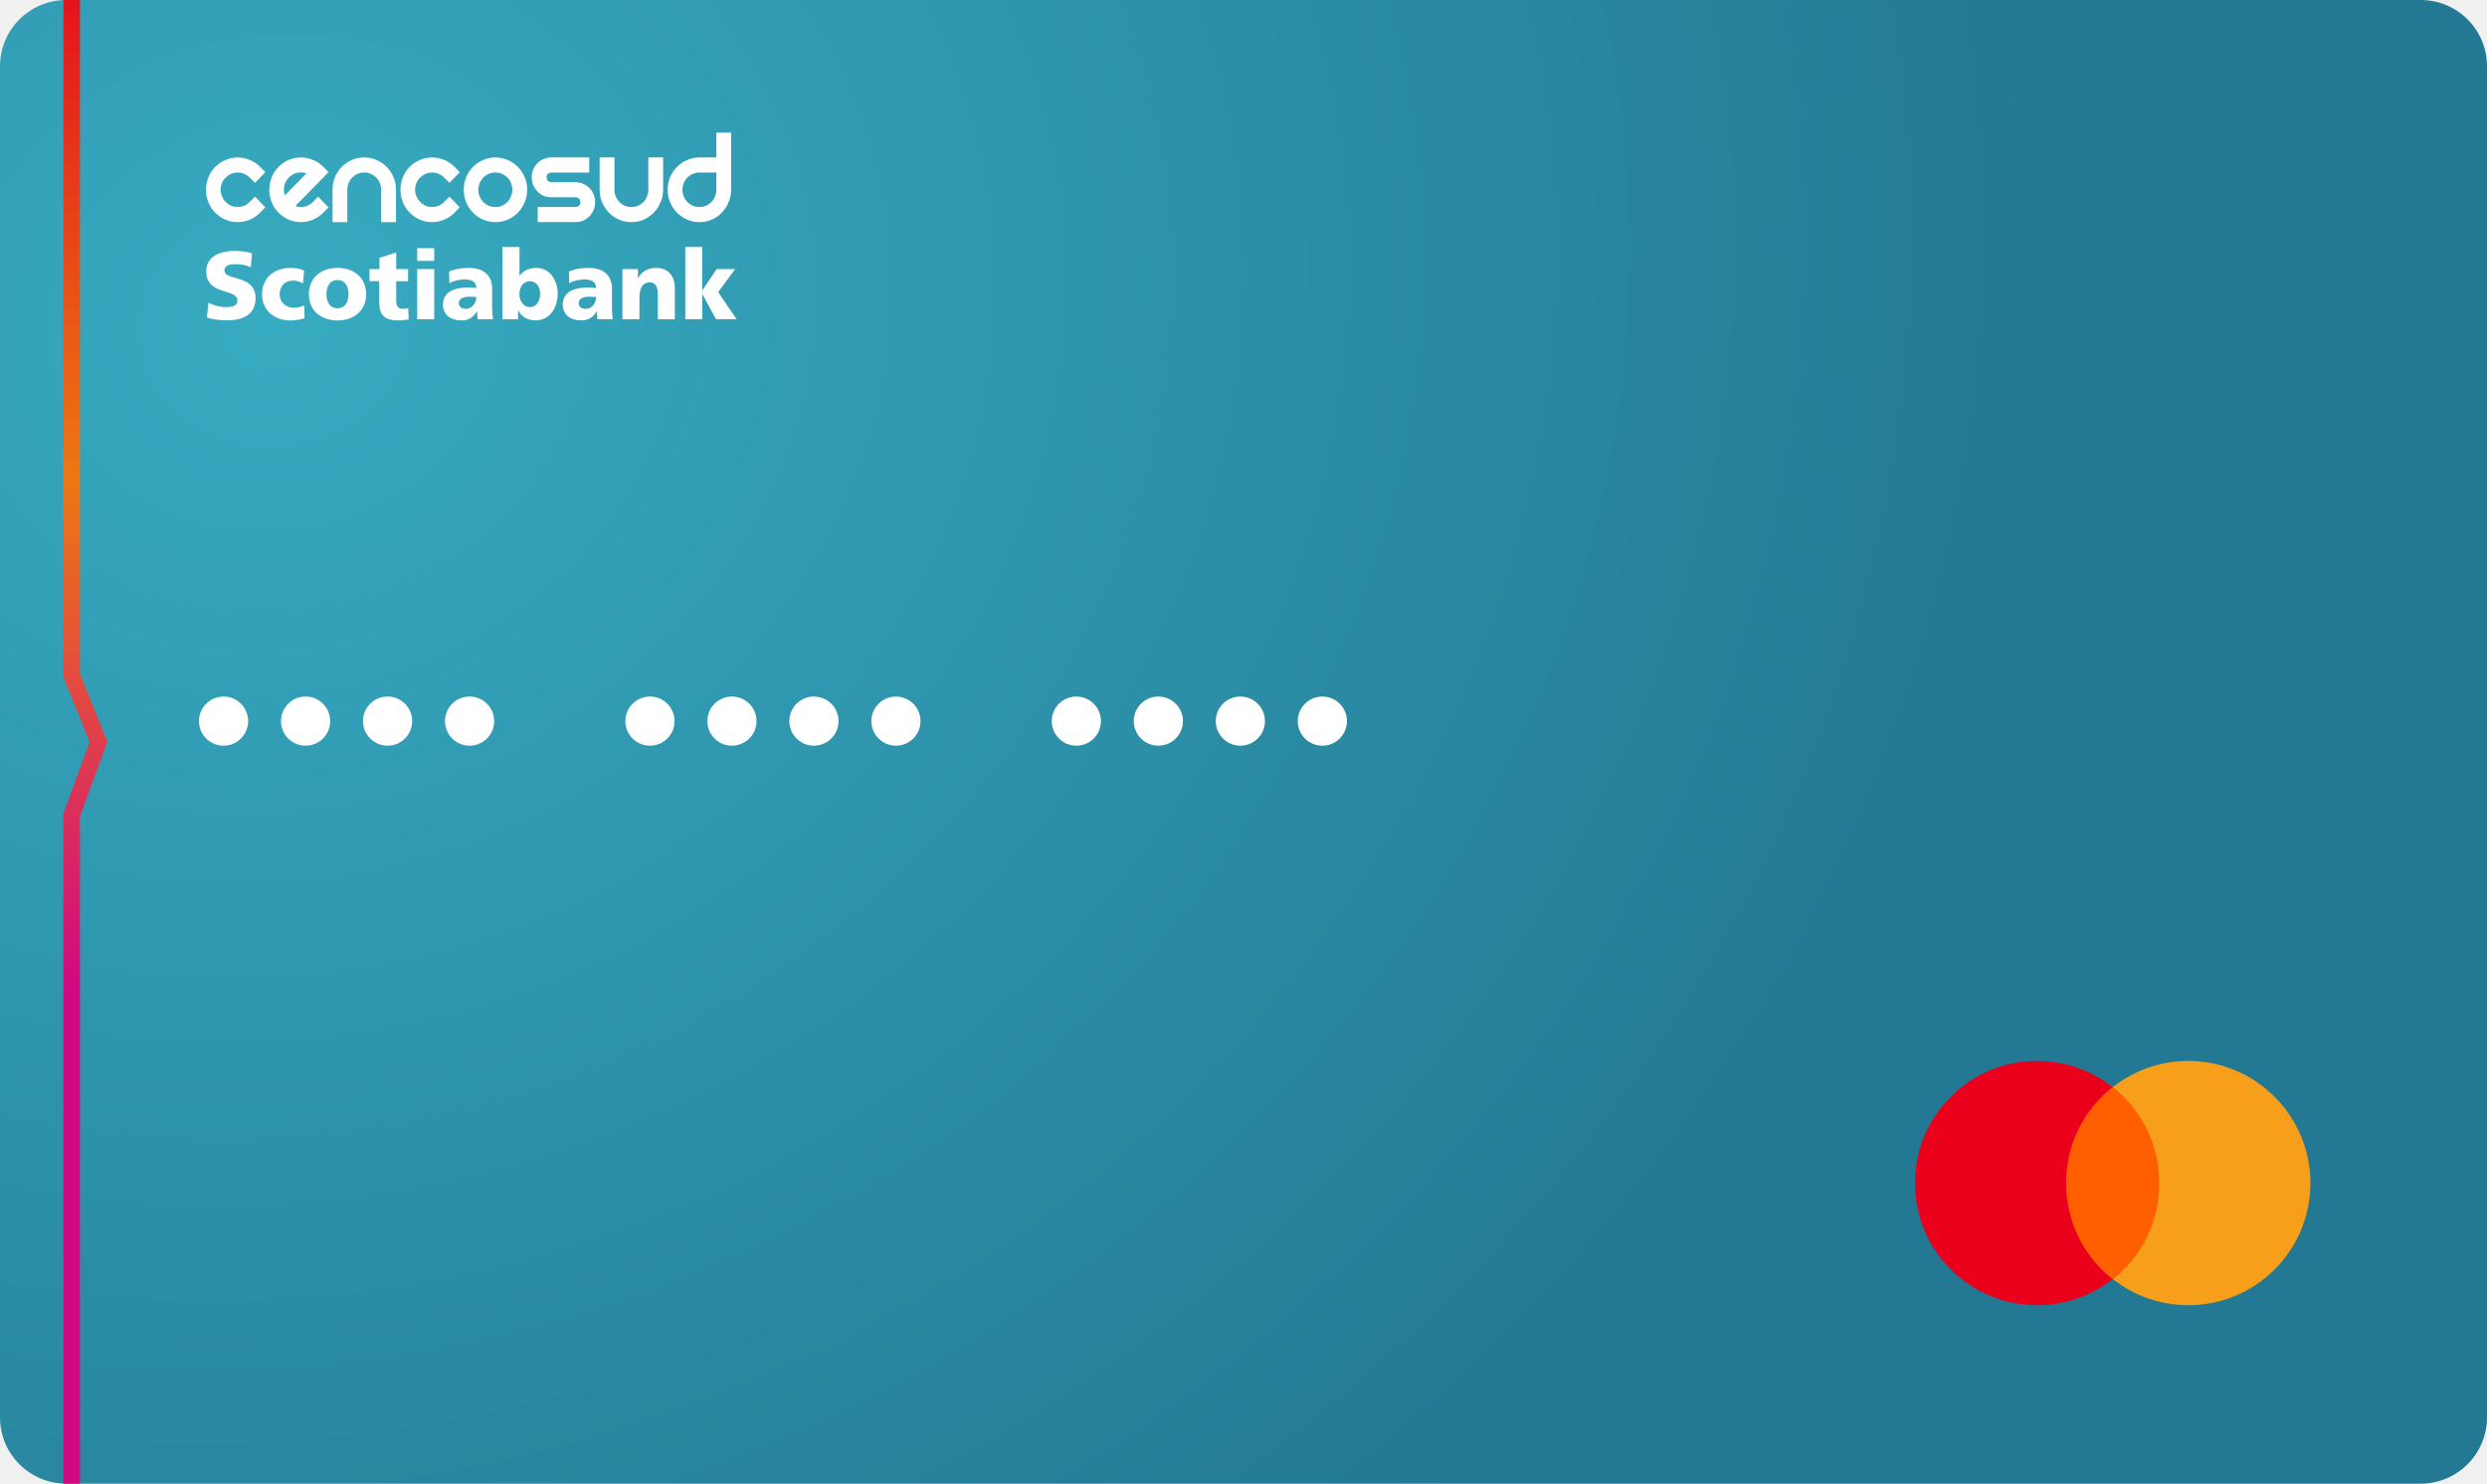
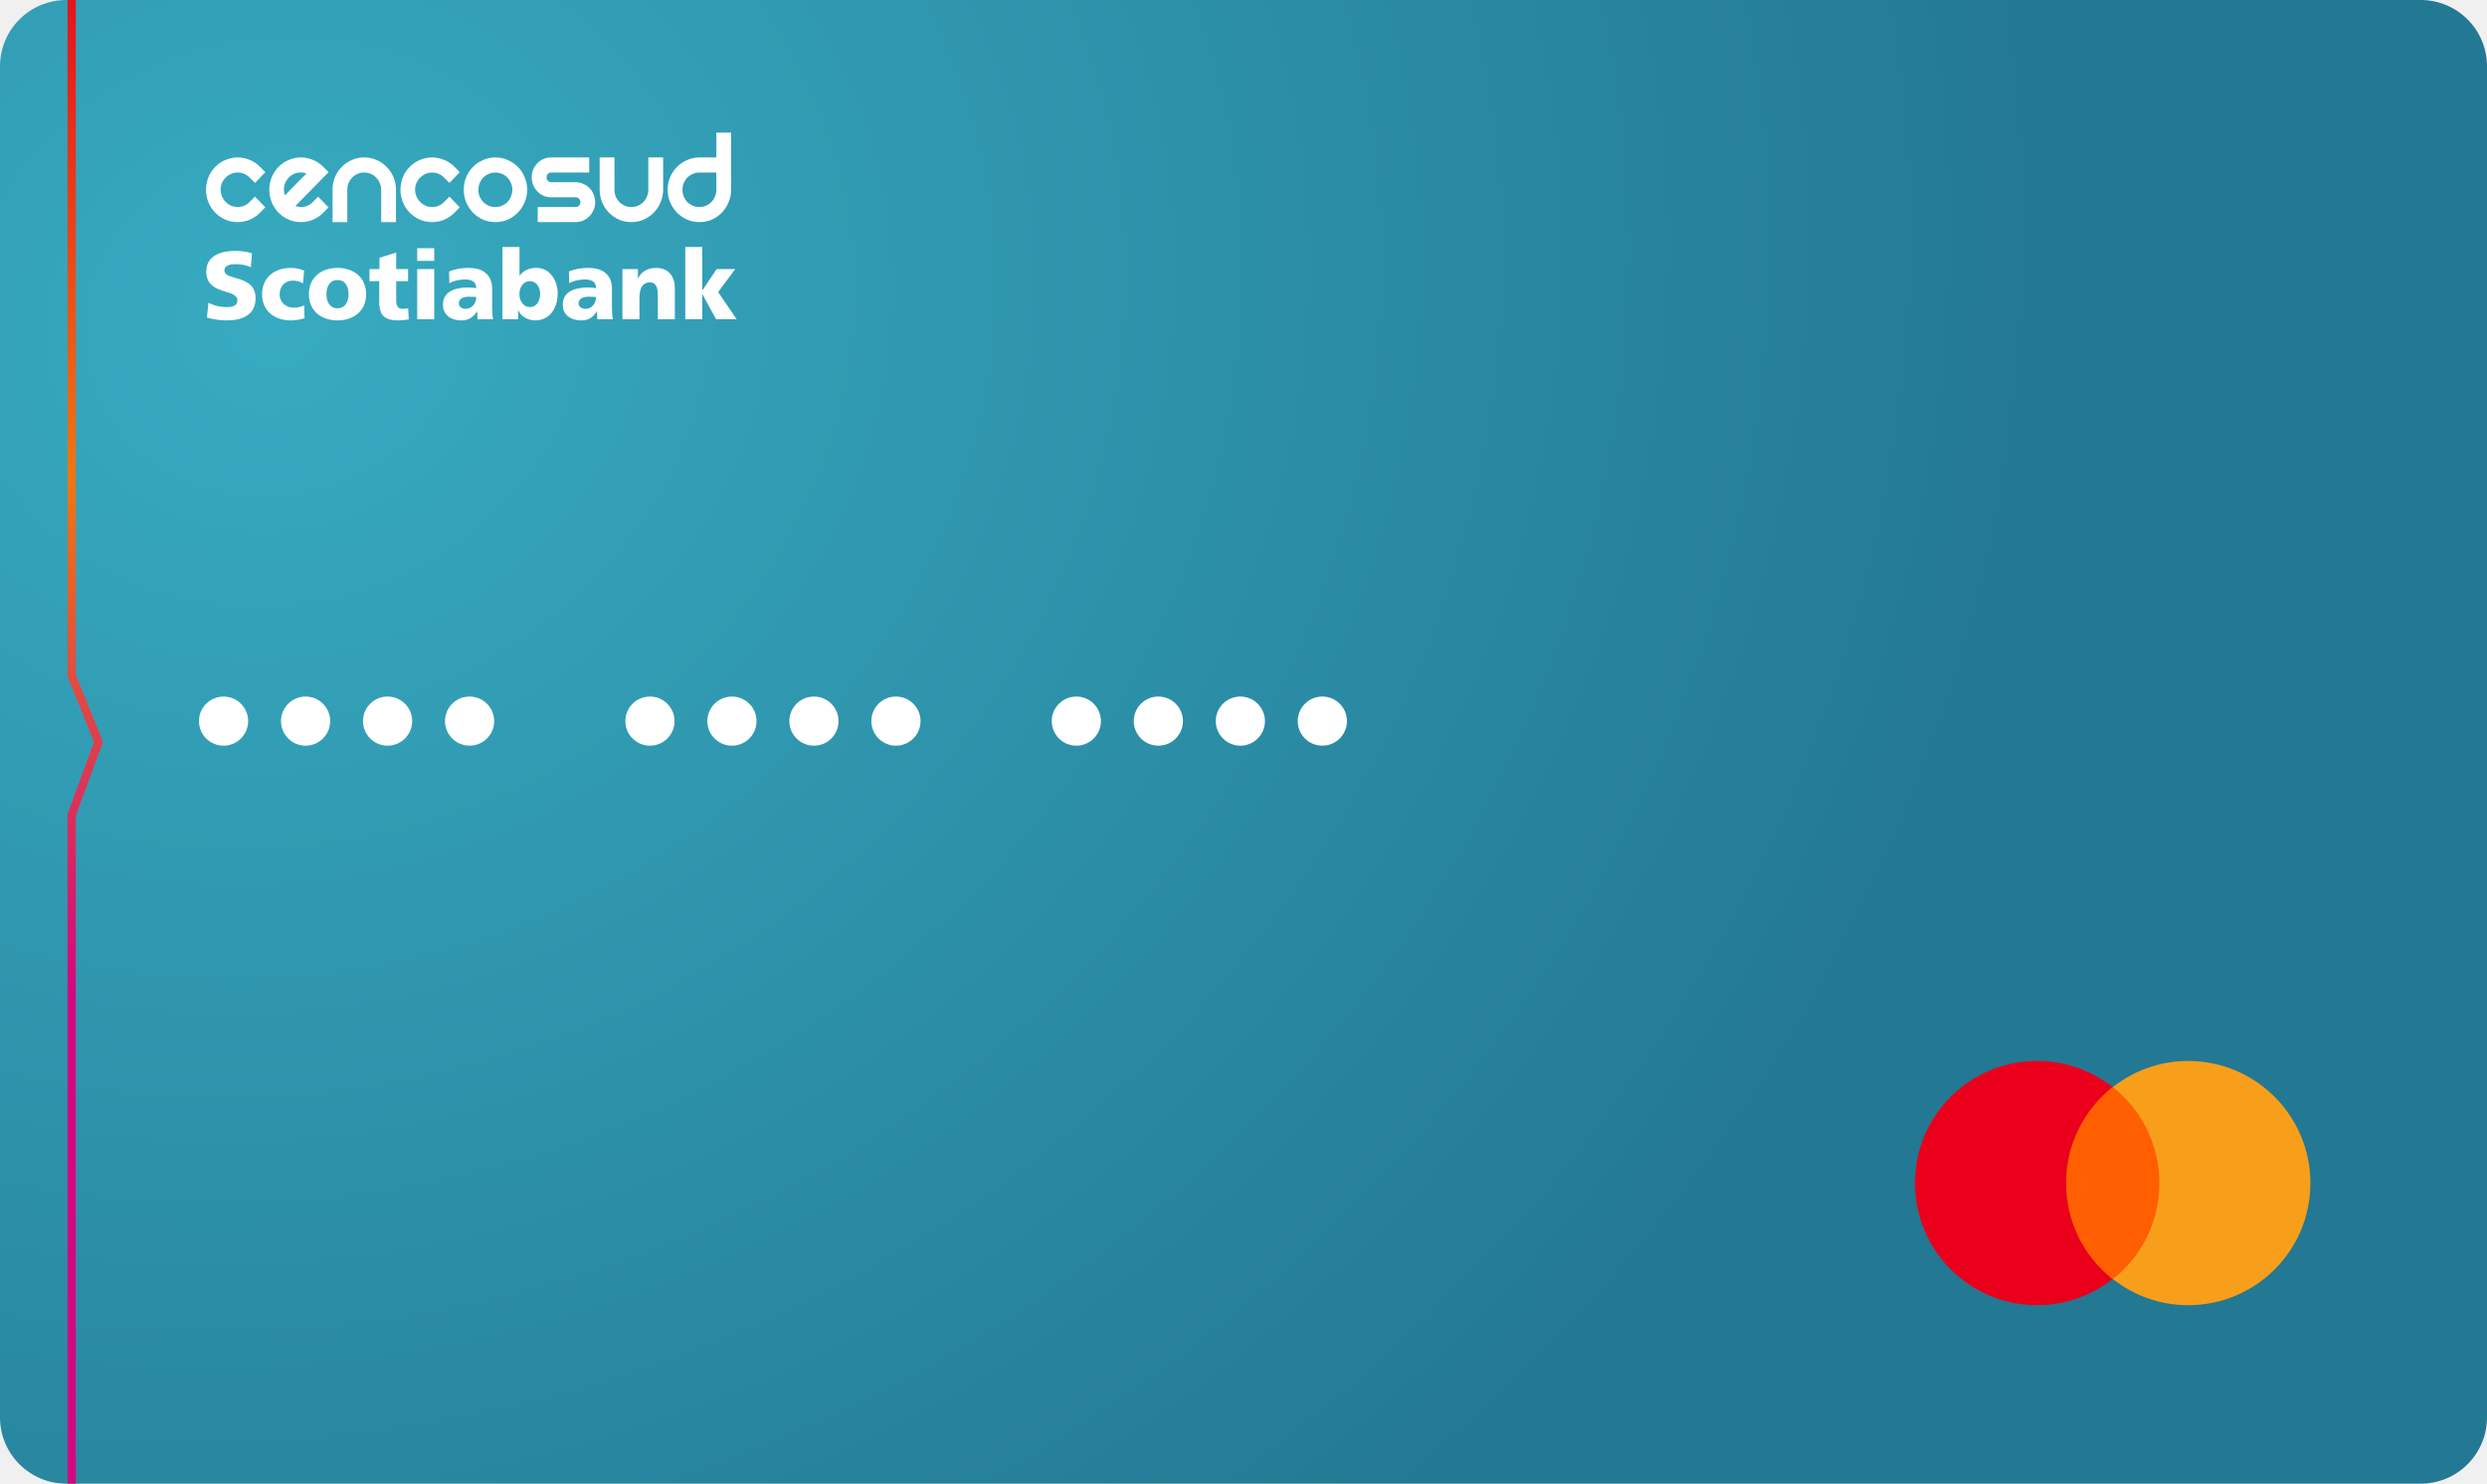
<svg xmlns="http://www.w3.org/2000/svg" width="300" height="179" viewBox="0 0 300 179" fill="none">
  <rect width="300" height="179" rx="8" fill="url(#paint0_radial_7651_6510)" />
-   <path d="M8.643 0V81.516L11.883 89.5L8.643 98.324V179" stroke="url(#paint1_linear_7651_6510)" stroke-width="2" />
+   <path d="M8.643 0V81.516L11.883 89.5L8.643 98.324V179" stroke="url(#paint1_linear_7651_6510)" strokeWidth="2" />
  <path d="M41.894 22.884C41.894 22.603 41.944 22.328 42.042 22.091C42.155 21.837 42.297 21.61 42.483 21.423C42.671 21.231 42.886 21.081 43.132 20.977C43.633 20.756 44.221 20.756 44.737 20.98C44.978 21.081 45.198 21.231 45.38 21.429C45.566 21.61 45.711 21.837 45.818 22.097C45.925 22.337 45.98 22.603 45.98 22.884V26.797H47.765V22.884C47.765 22.343 47.658 21.834 47.461 21.376C47.27 20.897 46.989 20.481 46.641 20.141C46.293 19.783 45.882 19.496 45.418 19.304C44.52 18.89 43.384 18.885 42.448 19.304C41.987 19.496 41.573 19.783 41.216 20.141C40.88 20.483 40.608 20.897 40.402 21.376C40.211 21.837 40.115 22.343 40.115 22.884V26.797H41.892V22.884H41.894Z" fill="white" />
  <path d="M39.014 20.141C38.634 19.76 38.208 19.467 37.736 19.287C36.803 18.897 35.8 18.897 34.856 19.287C34.389 19.467 33.963 19.76 33.592 20.141C33.221 20.519 32.937 20.951 32.761 21.424C32.572 21.902 32.482 22.39 32.482 22.884C32.482 23.383 32.572 23.874 32.761 24.361C32.937 24.834 33.221 25.269 33.592 25.65C33.955 26.02 34.372 26.306 34.833 26.501C35.299 26.697 35.789 26.797 36.304 26.797C36.815 26.797 37.307 26.699 37.768 26.501C38.231 26.306 38.649 26.02 39.014 25.65L39.631 25.012L38.371 23.726L37.751 24.359C37.426 24.695 37.052 24.888 36.617 24.959C36.522 24.973 36.417 24.982 36.322 24.982C36.081 24.982 35.858 24.938 35.629 24.852L39.634 20.77L39.014 20.141ZM36.493 21.403L34.369 23.569C34.285 23.354 34.247 23.12 34.247 22.884C34.247 22.304 34.447 21.823 34.853 21.409C35.174 21.084 35.545 20.892 35.963 20.824C36.067 20.809 36.171 20.803 36.276 20.803C36.513 20.803 36.745 20.844 36.971 20.927C36.843 21.06 36.681 21.22 36.493 21.403Z" fill="white" />
  <path d="M27.223 21.424C27.426 21.226 27.655 21.072 27.901 20.965C28.402 20.762 28.935 20.762 29.437 20.965C29.689 21.072 29.915 21.229 30.118 21.43L30.764 22.062L32.007 20.773L31.381 20.141C31.004 19.76 30.573 19.467 30.106 19.287C29.176 18.897 28.168 18.897 27.223 19.287C26.762 19.467 26.336 19.76 25.959 20.141C25.583 20.513 25.307 20.951 25.125 21.424C24.942 21.902 24.85 22.399 24.85 22.904C24.85 23.398 24.942 23.892 25.125 24.361C25.307 24.834 25.58 25.272 25.959 25.65C26.33 26.029 26.756 26.321 27.226 26.519C27.698 26.705 28.188 26.794 28.669 26.794C29.153 26.794 29.634 26.705 30.097 26.519C30.573 26.318 31.002 26.026 31.378 25.65L32.004 25.012L30.761 23.726L30.109 24.359C29.924 24.568 29.695 24.719 29.451 24.82C29.202 24.923 28.941 24.973 28.666 24.973C28.098 24.973 27.623 24.775 27.22 24.356C27.014 24.149 26.869 23.921 26.768 23.664C26.666 23.41 26.614 23.147 26.614 22.878C26.614 22.615 26.666 22.349 26.768 22.092C26.866 21.849 27.02 21.628 27.223 21.424Z" fill="white" />
  <path d="M66.496 20.812H71.074V18.991H66.496C66.168 18.991 65.855 19.059 65.562 19.186C65.284 19.308 65.038 19.476 64.829 19.686C64.615 19.901 64.447 20.162 64.319 20.457C64.198 20.741 64.143 21.057 64.143 21.388C64.143 21.719 64.198 22.035 64.319 22.34C64.447 22.621 64.615 22.875 64.832 23.102C65.035 23.315 65.284 23.493 65.562 23.623C65.855 23.741 66.168 23.803 66.496 23.803H69.425C69.602 23.803 69.735 23.859 69.848 23.968C69.958 24.081 70.01 24.214 70.01 24.382C70.01 24.56 69.958 24.698 69.848 24.811C69.735 24.917 69.602 24.976 69.425 24.976H64.861V26.794H69.425C69.753 26.794 70.06 26.732 70.344 26.617C70.631 26.487 70.888 26.309 71.091 26.096C71.317 25.872 71.485 25.612 71.604 25.328C71.732 25.032 71.796 24.71 71.796 24.382C71.796 24.048 71.729 23.732 71.604 23.451C71.485 23.153 71.317 22.89 71.091 22.68C70.886 22.464 70.631 22.296 70.344 22.183C70.063 22.05 69.755 21.982 69.425 21.982H66.496C66.333 21.982 66.197 21.926 66.096 21.817C65.983 21.693 65.93 21.557 65.93 21.385C65.93 21.223 65.983 21.087 66.087 20.974C66.197 20.865 66.328 20.812 66.496 20.812Z" fill="white" />
  <path d="M50.68 21.424C50.886 21.226 51.109 21.072 51.355 20.965C51.859 20.762 52.398 20.762 52.897 20.965C53.149 21.072 53.375 21.226 53.578 21.43L54.218 22.062L55.458 20.773L54.835 20.141C54.461 19.76 54.03 19.467 53.56 19.287C52.627 18.897 51.627 18.897 50.686 19.287C50.213 19.467 49.787 19.76 49.414 20.141C49.04 20.519 48.762 20.951 48.582 21.424C48.399 21.902 48.307 22.399 48.307 22.904C48.307 23.398 48.402 23.892 48.582 24.361C48.762 24.834 49.04 25.269 49.414 25.65C49.785 26.029 50.21 26.321 50.686 26.519C51.155 26.705 51.645 26.794 52.132 26.794C52.613 26.794 53.097 26.705 53.557 26.519C54.03 26.318 54.461 26.029 54.835 25.65L55.458 25.012L54.218 23.726L53.572 24.359C53.38 24.568 53.16 24.719 52.911 24.82C52.659 24.923 52.395 24.973 52.129 24.973C51.555 24.973 51.086 24.775 50.677 24.356C50.477 24.149 50.329 23.921 50.225 23.664C50.123 23.41 50.071 23.147 50.071 22.878C50.071 22.615 50.123 22.349 50.225 22.092C50.335 21.849 50.48 21.628 50.68 21.424Z" fill="white" />
  <path d="M78.211 22.884C78.211 23.168 78.153 23.445 78.043 23.703C77.947 23.96 77.799 24.184 77.605 24.379C77.425 24.562 77.211 24.713 76.959 24.823C76.457 25.029 75.846 25.024 75.362 24.828C75.119 24.713 74.896 24.56 74.71 24.385C74.531 24.187 74.38 23.96 74.273 23.703C74.171 23.451 74.122 23.176 74.122 22.884V18.991H72.334V22.884C72.334 23.419 72.435 23.927 72.627 24.403C72.827 24.873 73.108 25.296 73.444 25.65C73.794 26.008 74.206 26.294 74.675 26.501C75.136 26.697 75.635 26.797 76.153 26.797C76.689 26.797 77.185 26.697 77.64 26.501C78.1 26.294 78.509 26.011 78.865 25.65C79.216 25.293 79.491 24.87 79.683 24.403C79.888 23.927 79.993 23.422 79.993 22.884V18.991H78.205V22.884H78.211Z" fill="white" />
  <path d="M86.414 16V18.991H84.382C83.858 18.991 83.357 19.098 82.899 19.304C82.429 19.499 82.018 19.783 81.667 20.141C81.317 20.481 81.038 20.897 80.83 21.376C80.638 21.837 80.537 22.343 80.537 22.884C80.537 23.419 80.638 23.927 80.83 24.403C81.038 24.873 81.314 25.295 81.661 25.65C82.015 26.008 82.426 26.294 82.896 26.501C83.351 26.696 83.855 26.797 84.379 26.797C84.898 26.797 85.394 26.696 85.863 26.501C86.327 26.294 86.735 26.011 87.074 25.65C87.425 25.292 87.695 24.873 87.886 24.403C88.091 23.927 88.193 23.422 88.193 22.884V16H86.414ZM86.414 22.884C86.414 23.17 86.359 23.445 86.246 23.702C86.144 23.959 86.002 24.184 85.808 24.379C85.628 24.562 85.408 24.713 85.159 24.823C84.684 25.029 84.072 25.023 83.58 24.828C83.325 24.713 83.102 24.559 82.913 24.385C82.734 24.187 82.586 23.959 82.479 23.702C82.377 23.451 82.328 23.176 82.328 22.884C82.328 22.597 82.377 22.328 82.479 22.091C82.586 21.837 82.731 21.61 82.913 21.424C83.102 21.231 83.328 21.084 83.58 20.977C83.829 20.871 84.101 20.812 84.379 20.812H86.411V22.884H86.414V22.884Z" fill="white" />
  <path d="M58.282 26.502C58.74 26.697 59.238 26.797 59.76 26.797C60.29 26.797 60.788 26.7 61.249 26.502C61.704 26.295 62.121 26.008 62.466 25.651C62.817 25.293 63.095 24.87 63.286 24.403C63.495 23.927 63.593 23.419 63.593 22.884C63.593 22.343 63.492 21.835 63.286 21.377C63.095 20.898 62.82 20.484 62.466 20.141C62.121 19.784 61.704 19.497 61.249 19.311C60.351 18.894 59.215 18.885 58.282 19.305C57.812 19.497 57.404 19.784 57.047 20.141C56.711 20.484 56.433 20.898 56.23 21.377C56.042 21.838 55.943 22.343 55.943 22.884C55.943 23.419 56.042 23.927 56.23 24.403C56.433 24.873 56.706 25.296 57.047 25.651C57.404 26.008 57.809 26.295 58.282 26.502ZM57.859 22.092C57.969 21.838 58.117 21.61 58.296 21.424C58.485 21.232 58.708 21.084 58.963 20.978C59.215 20.871 59.479 20.812 59.76 20.812C60.041 20.812 60.307 20.871 60.559 20.981C60.806 21.084 61.026 21.235 61.209 21.43C61.4 21.613 61.539 21.838 61.643 22.098C61.75 22.337 61.805 22.603 61.805 22.884C61.805 23.168 61.75 23.449 61.64 23.703C61.539 23.96 61.394 24.185 61.203 24.38C61.023 24.563 60.806 24.711 60.556 24.823C60.055 25.03 59.45 25.024 58.957 24.829C58.705 24.714 58.476 24.56 58.296 24.386C58.114 24.185 57.966 23.96 57.853 23.703C57.754 23.452 57.702 23.177 57.702 22.884C57.711 22.603 57.76 22.334 57.859 22.092Z" fill="white" />
  <path d="M25.145 36.518C25.692 36.819 26.454 37.053 27.332 37.053C28.005 37.053 28.642 36.914 28.642 36.264C28.642 34.753 24.881 35.705 24.881 32.752C24.881 30.799 26.75 30.267 28.344 30.267C29.106 30.267 29.859 30.382 30.395 30.568L30.259 32.241C29.714 31.987 29.097 31.869 28.494 31.869C27.958 31.869 27.072 31.916 27.072 32.625C27.072 33.938 30.83 33.057 30.83 35.983C30.83 38.087 29.097 38.655 27.332 38.655C26.593 38.655 25.669 38.539 24.962 38.306L25.145 36.518Z" fill="white" />
  <path d="M36.546 34.195C36.169 33.962 35.793 33.858 35.303 33.858C34.413 33.858 33.73 34.485 33.73 35.531C33.73 36.495 34.526 37.124 35.416 37.124C35.883 37.124 36.349 37.021 36.691 36.834L36.737 38.392C36.224 38.566 35.61 38.658 35.062 38.658C33.104 38.658 31.611 37.496 31.611 35.498C31.611 33.489 33.104 32.324 35.062 32.324C35.677 32.324 36.224 32.428 36.691 32.661L36.546 34.195Z" fill="white" />
  <path d="M37.26 35.496C37.26 33.486 38.752 32.321 40.711 32.321C42.67 32.321 44.165 33.483 44.165 35.496C44.165 37.494 42.673 38.658 40.711 38.658C38.752 38.658 37.26 37.494 37.26 35.496ZM42.044 35.496C42.044 34.588 41.656 33.787 40.711 33.787C39.766 33.787 39.378 34.588 39.378 35.496C39.378 36.391 39.766 37.192 40.711 37.192C41.658 37.192 42.044 36.391 42.044 35.496Z" fill="white" />
  <path d="M44.566 32.463H45.775V31.103L47.792 30.465V32.463H49.226V33.926H47.792V36.157C47.792 36.89 47.962 37.263 48.612 37.263C48.817 37.263 49.032 37.215 49.237 37.18L49.307 38.54C48.919 38.587 48.531 38.655 48.02 38.655C46.186 38.655 45.743 37.83 45.743 36.388V33.923H44.569V32.463H44.566V32.463Z" fill="white" />
  <path d="M52.379 31.475H50.326V29.941H52.379V31.475ZM50.326 32.462H52.379V38.519H50.326V32.462Z" fill="white" />
  <path d="M57.604 38.516C57.593 38.191 57.558 37.878 57.558 37.565H57.535C57.068 38.321 56.497 38.658 55.654 38.658C54.481 38.658 53.432 38.067 53.432 36.752C53.432 34.904 55.402 34.683 56.497 34.683C56.828 34.683 57.193 34.718 57.454 34.766C57.442 33.941 56.839 33.719 56.097 33.719C55.437 33.719 54.776 33.846 54.205 34.172L54.171 32.753C54.901 32.451 55.663 32.321 56.541 32.321C58.056 32.321 59.366 32.983 59.366 34.831V37.086C59.366 37.562 59.389 38.037 59.479 38.516H57.604V38.516ZM56.19 37.263C56.964 37.263 57.454 36.542 57.454 35.833C57.193 35.821 56.894 35.797 56.587 35.797C55.892 35.797 55.344 36.019 55.344 36.598C55.347 37.018 55.712 37.263 56.19 37.263Z" fill="white" />
  <path d="M60.603 29.8H62.667V33.24H62.69C63.214 32.566 63.91 32.321 64.73 32.321C66.37 32.321 67.271 33.914 67.271 35.377C67.271 37.165 66.326 38.655 64.559 38.655C63.614 38.655 62.783 38.108 62.519 37.434H62.496V38.513H60.603V29.8ZM63.91 33.926C63.156 33.926 62.655 34.6 62.655 35.507C62.655 36.391 63.226 37.053 63.91 37.053C64.683 37.053 65.153 36.391 65.153 35.424C65.15 34.623 64.707 33.926 63.91 33.926Z" fill="white" />
  <path d="M72.058 38.516C72.046 38.191 72.011 37.878 72.011 37.565H71.988C71.521 38.321 70.951 38.658 70.107 38.658C68.934 38.658 67.885 38.067 67.885 36.752C67.885 34.904 69.855 34.683 70.951 34.683C71.281 34.683 71.646 34.718 71.907 34.766C71.895 33.941 71.293 33.719 70.551 33.719C69.89 33.719 69.229 33.846 68.659 34.172L68.624 32.753C69.354 32.451 70.116 32.321 70.994 32.321C72.51 32.321 73.819 32.983 73.819 34.831V37.086C73.819 37.562 73.843 38.037 73.932 38.516H72.058V38.516ZM70.643 37.263C71.417 37.263 71.907 36.542 71.907 35.833C71.646 35.821 71.347 35.797 71.04 35.797C70.345 35.797 69.797 36.019 69.797 36.598C69.8 37.018 70.165 37.263 70.643 37.263Z" fill="white" />
  <path d="M75.082 32.463H76.951V33.58H76.974C77.386 32.708 78.206 32.324 79.139 32.324C80.756 32.324 81.405 33.486 81.405 34.742V38.519H79.353V35.59C79.353 34.449 78.965 34.068 78.409 34.068C77.565 34.068 77.134 34.662 77.134 35.963V38.519H75.082V32.463V32.463Z" fill="white" />
  <path d="M82.662 29.8H84.714V35.008H84.737L86.447 32.463H88.689L86.626 35.241L88.86 38.516H86.377L84.737 35.519H84.714V38.516H82.662V29.8Z" fill="white" />
  <path d="M261.297 131.151H248.4V154.317H261.297V131.151Z" fill="#FF5F00" />
  <path d="M249.219 142.735C249.219 138.028 251.43 133.853 254.828 131.152C252.331 129.187 249.178 128 245.739 128C237.592 128 231 134.59 231 142.735C231 150.879 237.592 157.469 245.739 157.469C249.178 157.469 252.331 156.282 254.828 154.318C251.43 151.657 249.219 147.441 249.219 142.735Z" fill="#EB001B" />
  <path d="M278.697 142.735C278.697 150.879 272.106 157.469 263.958 157.469C260.519 157.469 257.367 156.282 254.869 154.318C258.308 151.616 260.478 147.441 260.478 142.735C260.478 138.028 258.267 133.853 254.869 131.152C257.367 129.187 260.519 128 263.958 128C272.106 128 278.697 134.631 278.697 142.735Z" fill="#F79E1B" />
  <ellipse cx="26.967" cy="87" rx="2.967" ry="2.964" fill="white" />
  <ellipse cx="36.862" cy="87" rx="2.967" ry="2.964" fill="white" />
  <ellipse cx="46.754" cy="87" rx="2.967" ry="2.964" fill="white" />
  <ellipse cx="56.645" cy="87" rx="2.967" ry="2.964" fill="white" />
  <ellipse cx="78.401" cy="87" rx="2.967" ry="2.964" fill="white" />
  <ellipse cx="88.291" cy="87" rx="2.967" ry="2.964" fill="white" />
  <ellipse cx="98.182" cy="87" rx="2.967" ry="2.964" fill="white" />
  <ellipse cx="108.075" cy="87" rx="2.967" ry="2.964" fill="white" />
  <ellipse cx="129.836" cy="87" rx="2.967" ry="2.964" fill="white" />
  <ellipse cx="139.729" cy="87" rx="2.967" ry="2.964" fill="white" />
  <ellipse cx="149.62" cy="87" rx="2.967" ry="2.964" fill="white" />
  <ellipse cx="159.51" cy="87" rx="2.967" ry="2.964" fill="white" />
  <defs>
    <radialGradient id="paint0_radial_7651_6510" cx="0" cy="0" r="1" gradientUnits="userSpaceOnUse" gradientTransform="translate(33.9286 38.8396) rotate(70.6648) scale(196.858 217.037)">
      <stop stop-color="#37ABC1" />
      <stop offset="1" stop-color="#237893" />
    </radialGradient>
    <linearGradient id="paint1_linear_7651_6510" x1="10.263" y1="0" x2="10.263" y2="179" gradientUnits="userSpaceOnUse">
      <stop stop-color="#E4141D" />
      <stop offset="0.323" stop-color="#EE7714" />
      <stop offset="0.667" stop-color="#D20881" />
    </linearGradient>
  </defs>
</svg>
